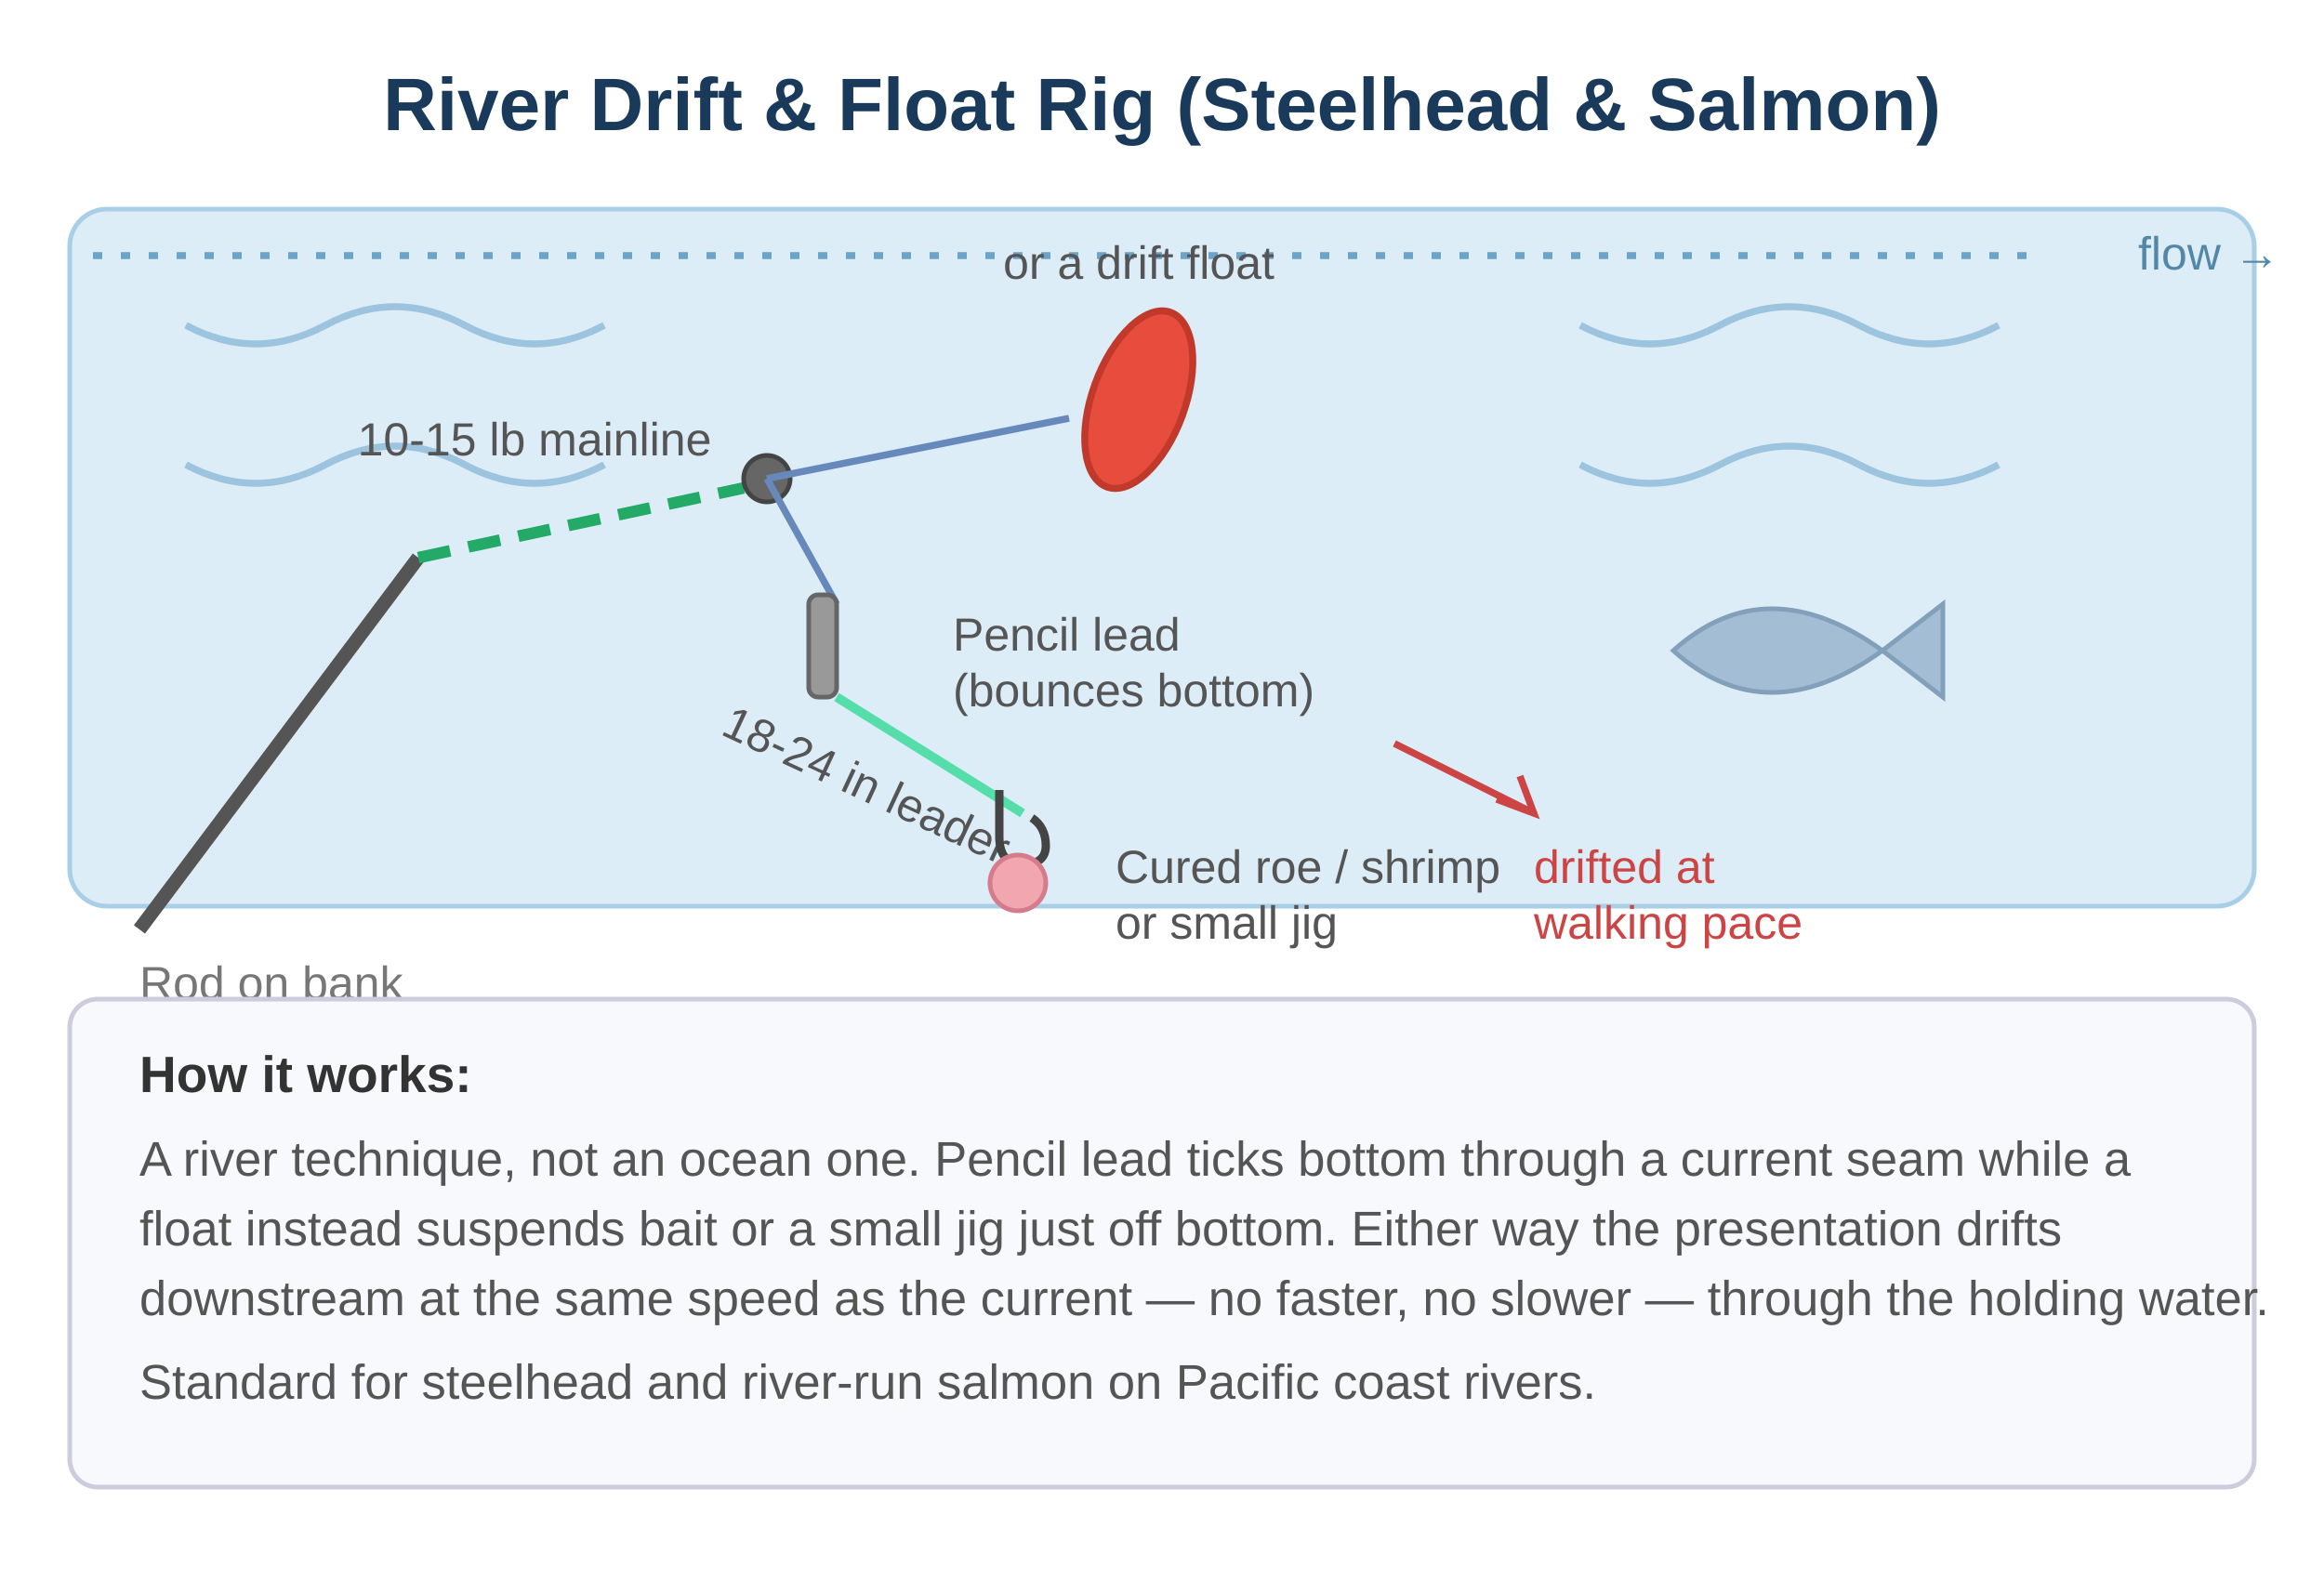
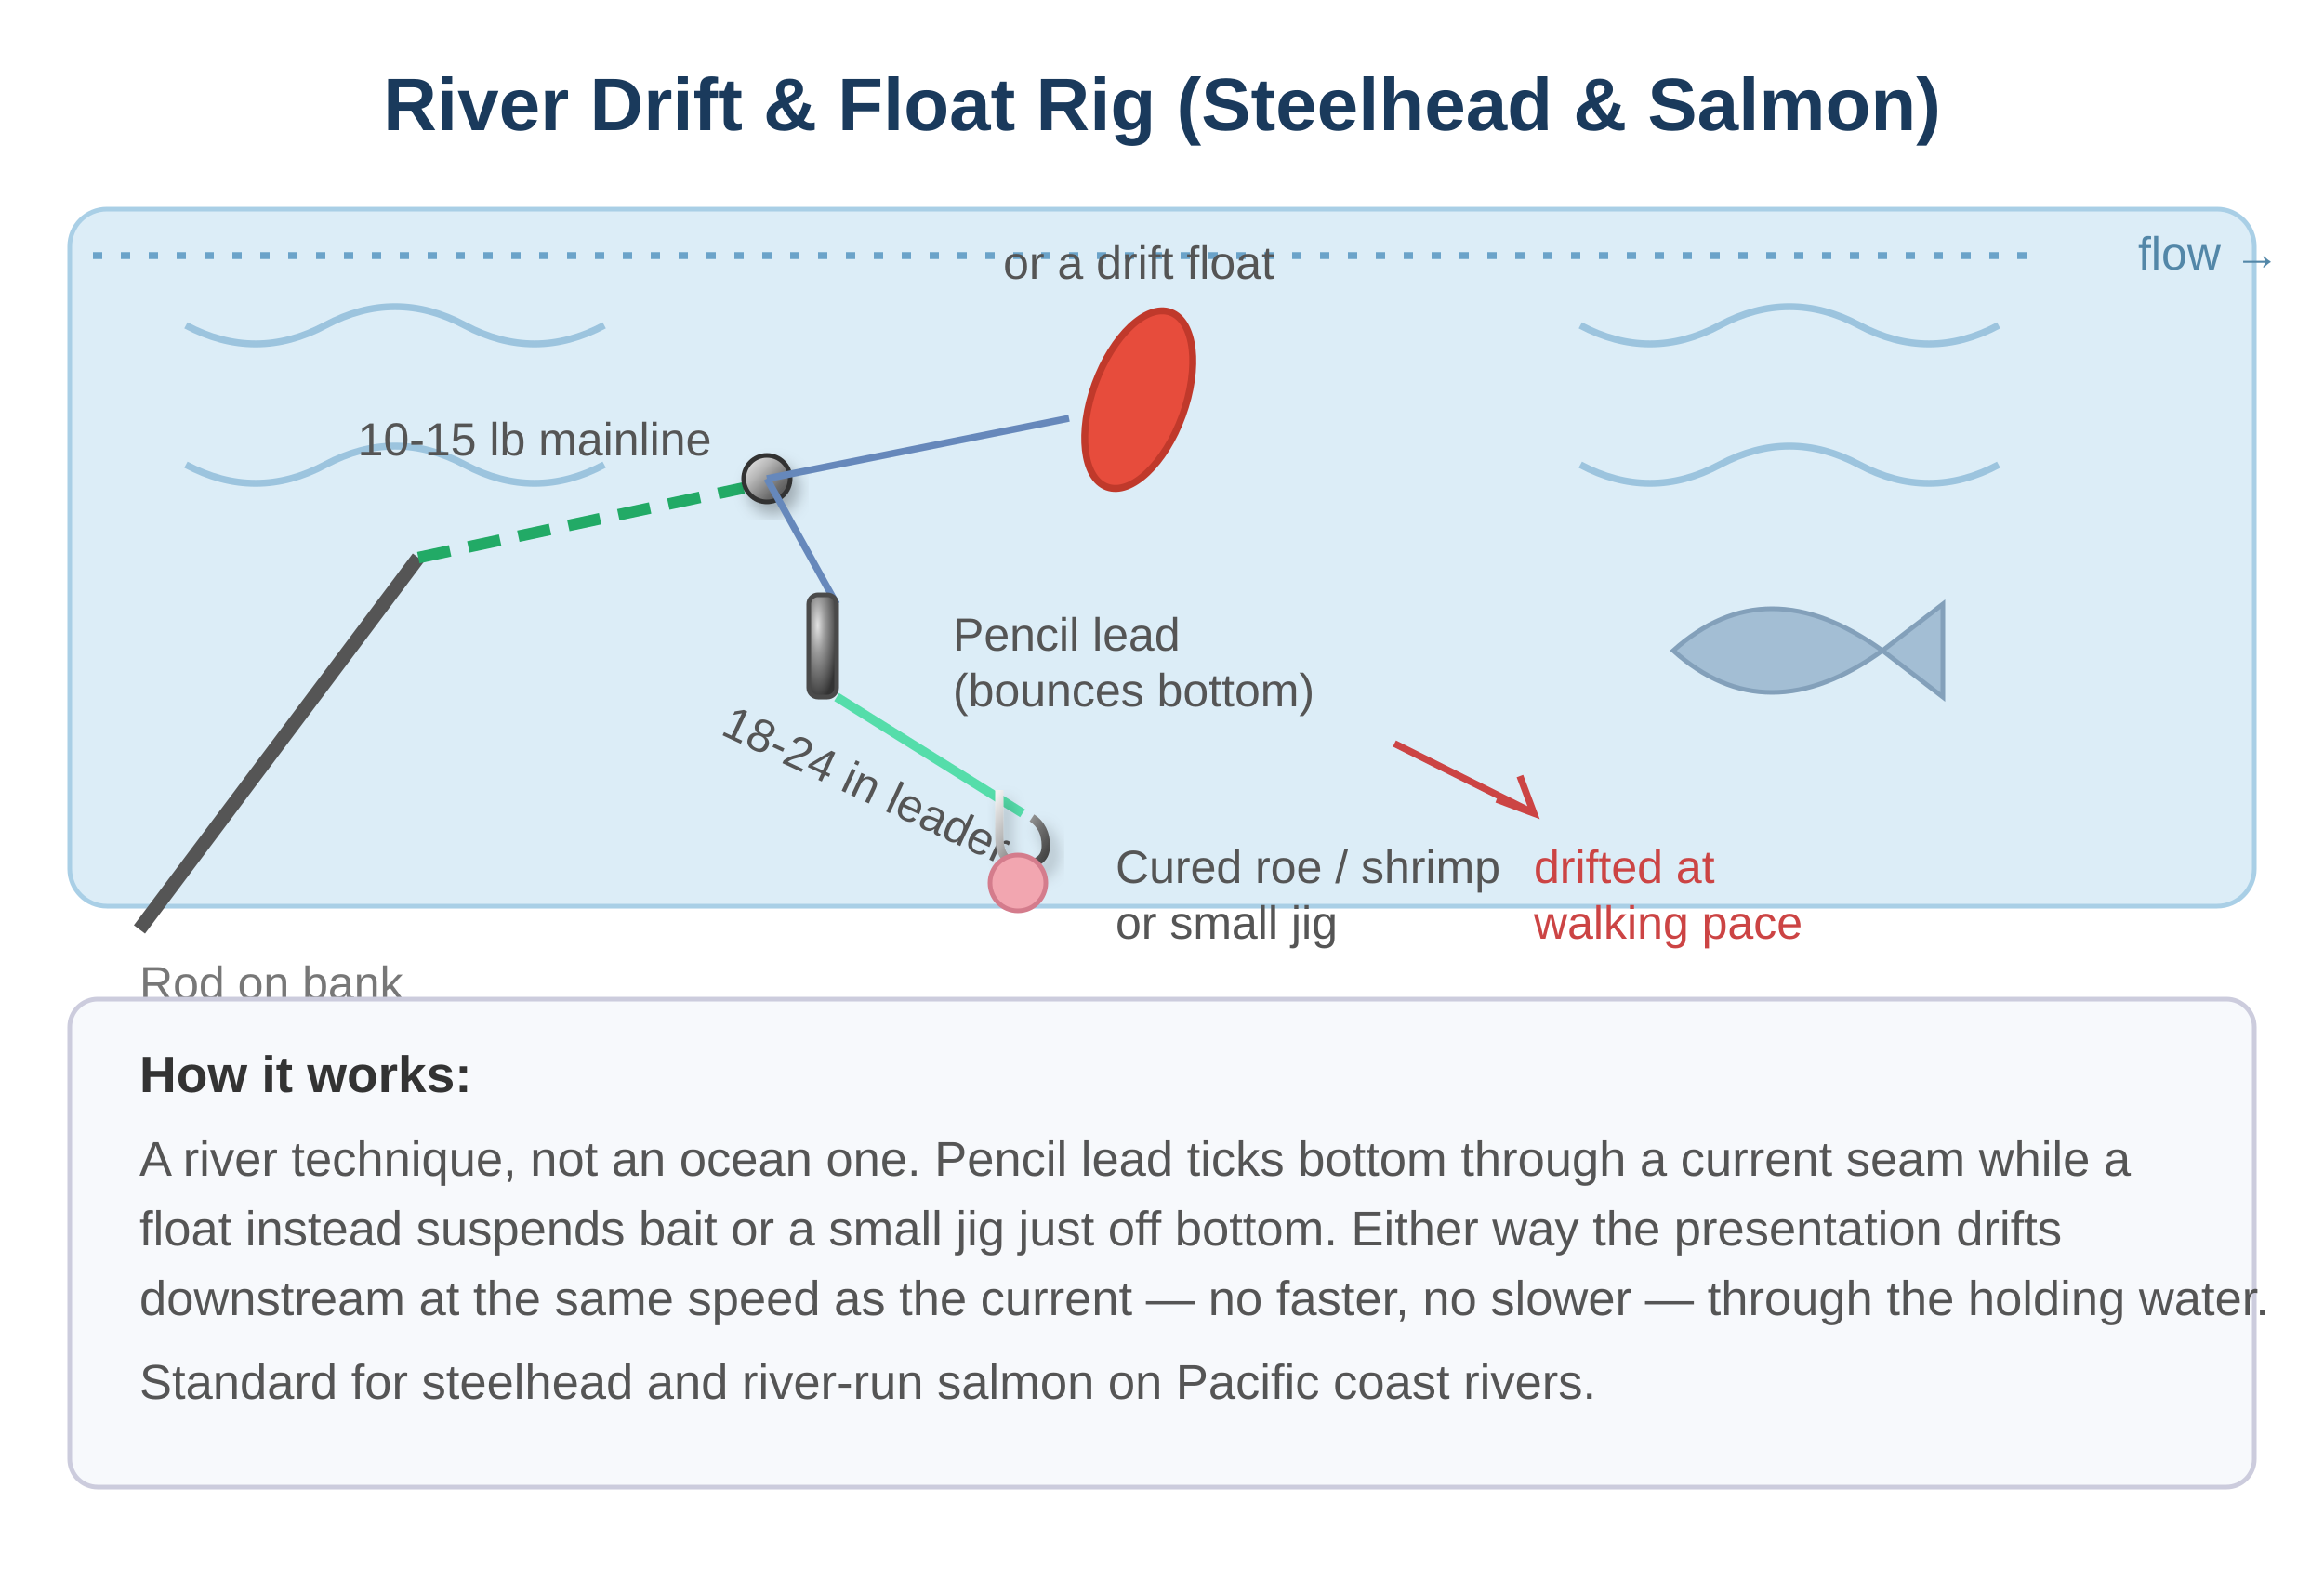
<svg xmlns="http://www.w3.org/2000/svg" viewBox="0 0 500 340" font-family="Arial, sans-serif">
+   <defs>
+     <linearGradient id="steelGrad" x1="0%" y1="0%" x2="100%" y2="100%">
+       <stop offset="0%" stop-color="#f2f2f2" />
+       <stop offset="35%" stop-color="#b8b8b8" />
+       <stop offset="70%" stop-color="#6e6e6e" />
+       <stop offset="100%" stop-color="#3d3d3d" />
+     </linearGradient>
+     <linearGradient id="steelGradDark" x1="0%" y1="0%" x2="100%" y2="100%">
+       <stop offset="0%" stop-color="#9a9a9a" />
+       <stop offset="45%" stop-color="#5c5c5c" />
+       <stop offset="100%" stop-color="#242424" />
+     </linearGradient>
+     <radialGradient id="leadGrad" cx="32%" cy="30%" r="75%">
+       <stop offset="0%" stop-color="#e2e2e2" />
+       <stop offset="35%" stop-color="#9a9a9a" />
+       <stop offset="75%" stop-color="#5c5c5c" />
+       <stop offset="100%" stop-color="#333333" />
+     </radialGradient>
+     <filter id="softShadow" x="-40%" y="-40%" width="180%" height="180%">
+       <feDropShadow dx="1.4" dy="2.2" stdDeviation="1.6" flood-color="#000000" flood-opacity="0.28" />
+     </filter>
+   </defs>
  <text x="250" y="28" text-anchor="middle" font-size="16" font-weight="bold" fill="#1a3a5c">River Drift &amp; Float Rig (Steelhead &amp; Salmon)</text>
  <rect x="15" y="45" width="470" height="150" rx="8" fill="#dcedf7" stroke="#a9cfe6" stroke-width="1" />
  <path d="M40 70 q15 8 30 0 q15 -8 30 0 q15 8 30 0" fill="none" stroke="#9cc4de" stroke-width="1.5" />
  <path d="M40 100 q15 8 30 0 q15 -8 30 0 q15 8 30 0" fill="none" stroke="#9cc4de" stroke-width="1.5" />
  <path d="M340 70 q15 8 30 0 q15 -8 30 0 q15 8 30 0" fill="none" stroke="#9cc4de" stroke-width="1.5" />
  <path d="M340 100 q15 8 30 0 q15 -8 30 0 q15 8 30 0" fill="none" stroke="#9cc4de" stroke-width="1.5" />
  <path d="M20 55 L440 55" stroke="#6ba3c9" stroke-width="1.5" stroke-dasharray="2,4" />
  <text x="460" y="58" font-size="10" fill="#5387a8">flow →</text>
  <line x1="30" y1="200" x2="90" y2="120" stroke="#555" stroke-width="3" />
  <text x="30" y="215" font-size="10" fill="#777">Rod on bank</text>
  <line x1="90" y1="120" x2="160" y2="105" stroke="#2a6" stroke-width="2.5" stroke-dasharray="7,4" />
  <text x="115" y="98" text-anchor="middle" font-size="10" fill="#555">10-15 lb mainline</text>
-   <circle cx="165" cy="103" r="5" fill="#666" stroke="#444" stroke-width="1" />
+   <circle cx="165" cy="103" r="5" fill="url(#steelGrad)" stroke="#333333" stroke-width="1" filter="url(#softShadow)" />
  <line x1="165" y1="103" x2="180" y2="130" stroke="#68b" stroke-width="1.5" />
-   <rect x="174" y="128" width="6" height="22" rx="2" fill="#999" stroke="#666" stroke-width="1" />
+   <rect x="174" y="128" width="6" height="22" rx="2" fill="url(#leadGrad)" stroke="#4a4a4a" stroke-width="1" />
  <text x="205" y="140" font-size="10" fill="#555">Pencil lead</text>
  <text x="205" y="152" font-size="10" fill="#555">(bounces bottom)</text>
  <line x1="165" y1="103" x2="230" y2="90" stroke="#68b" stroke-width="1.5" />
  <ellipse cx="245" cy="86" rx="10" ry="20" fill="#e74c3c" stroke="#c0392b" stroke-width="1.5" transform="rotate(20 245 86)" />
  <text x="245" y="60" text-anchor="middle" font-size="10" fill="#555">or a drift float</text>
  <line x1="180" y1="150" x2="220" y2="175" stroke="#5da" stroke-width="2" />
  <text x="185" y="172" text-anchor="middle" font-size="10" fill="#555" transform="rotate(25, 185, 172)">18-24 in leader</text>
  <g transform="translate(215, 170)">
-     <path d="M0 0 L0 10 Q0 16 5 16 Q10 16 10 12 Q10 8 7 6" fill="none" stroke="#444" stroke-width="1.8" />
+     <path d="M0 0 L0 10 Q0 16 5 16 Q10 16 10 12 Q10 8 7 6" fill="none" stroke="url(#steelGrad)" stroke-width="1.8" filter="url(#softShadow)" />
    <circle cx="4" cy="20" r="6" fill="#f2a6b0" stroke="#d47c8c" stroke-width="1" />
    <text x="25" y="20" font-size="10" fill="#555">Cured roe / shrimp</text>
    <text x="25" y="32" font-size="10" fill="#555">or small jig</text>
  </g>
  <path d="M300 160 L330 175 M322 172 L330 175 L327 167" fill="none" stroke="#c44" stroke-width="1.5" />
  <text x="330" y="190" font-size="10" fill="#c44">drifted at</text>
  <text x="330" y="202" font-size="10" fill="#c44">walking pace</text>
  <g transform="translate(360, 130)" opacity="0.7">
    <path d="M0 10 Q20 -8 45 10 Q20 28 0 10 Z" fill="#8aa9c4" stroke="#5c7fa0" stroke-width="1" />
    <path d="M45 10 L58 0 L58 20 Z" fill="#8aa9c4" stroke="#5c7fa0" stroke-width="1" />
  </g>
  <rect x="15" y="215" width="470" height="105" rx="6" fill="#f7f9fc" stroke="#ccd" stroke-width="1" />
  <text x="30" y="235" font-size="11" fill="#333" font-weight="bold">How it works:</text>
  <text x="30" y="253" font-size="10.5" fill="#555">A river technique, not an ocean one. Pencil lead ticks bottom through a current seam while a</text>
  <text x="30" y="268" font-size="10.5" fill="#555">float instead suspends bait or a small jig just off bottom. Either way the presentation drifts</text>
  <text x="30" y="283" font-size="10.5" fill="#555">downstream at the same speed as the current — no faster, no slower — through the holding water.</text>
  <text x="30" y="301" font-size="10.5" fill="#555">Standard for steelhead and river-run salmon on Pacific coast rivers.</text>
</svg>
